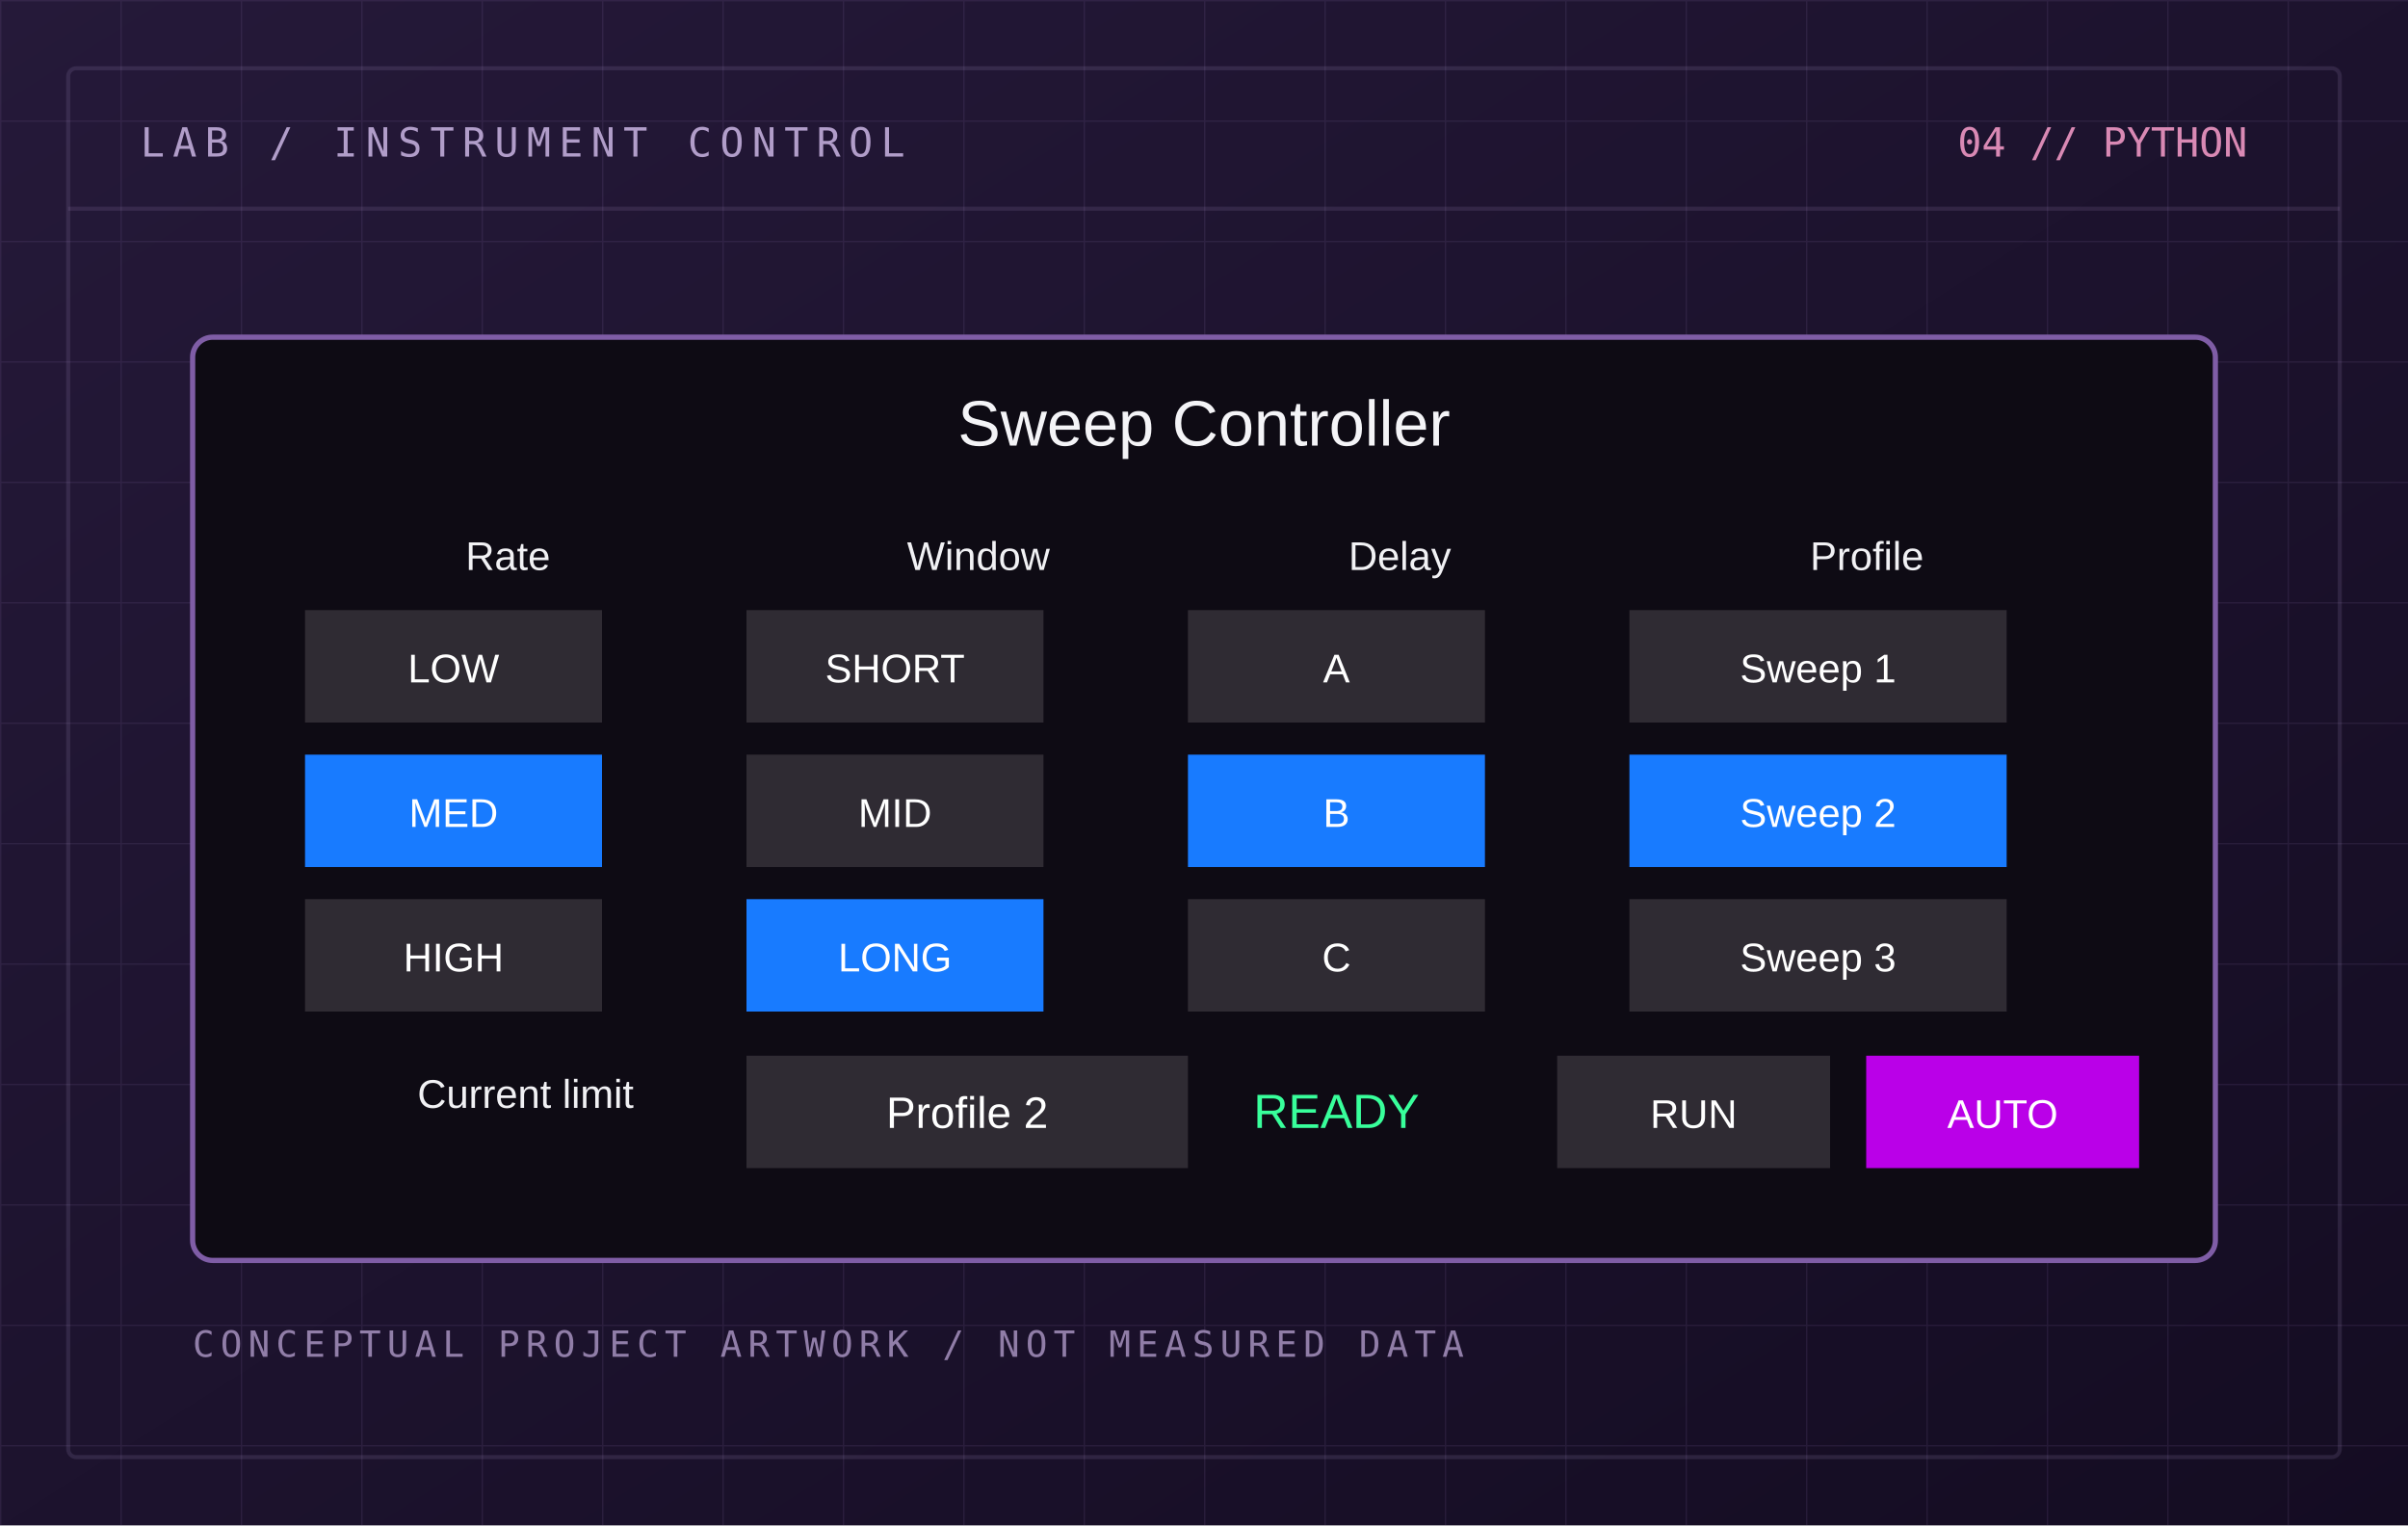
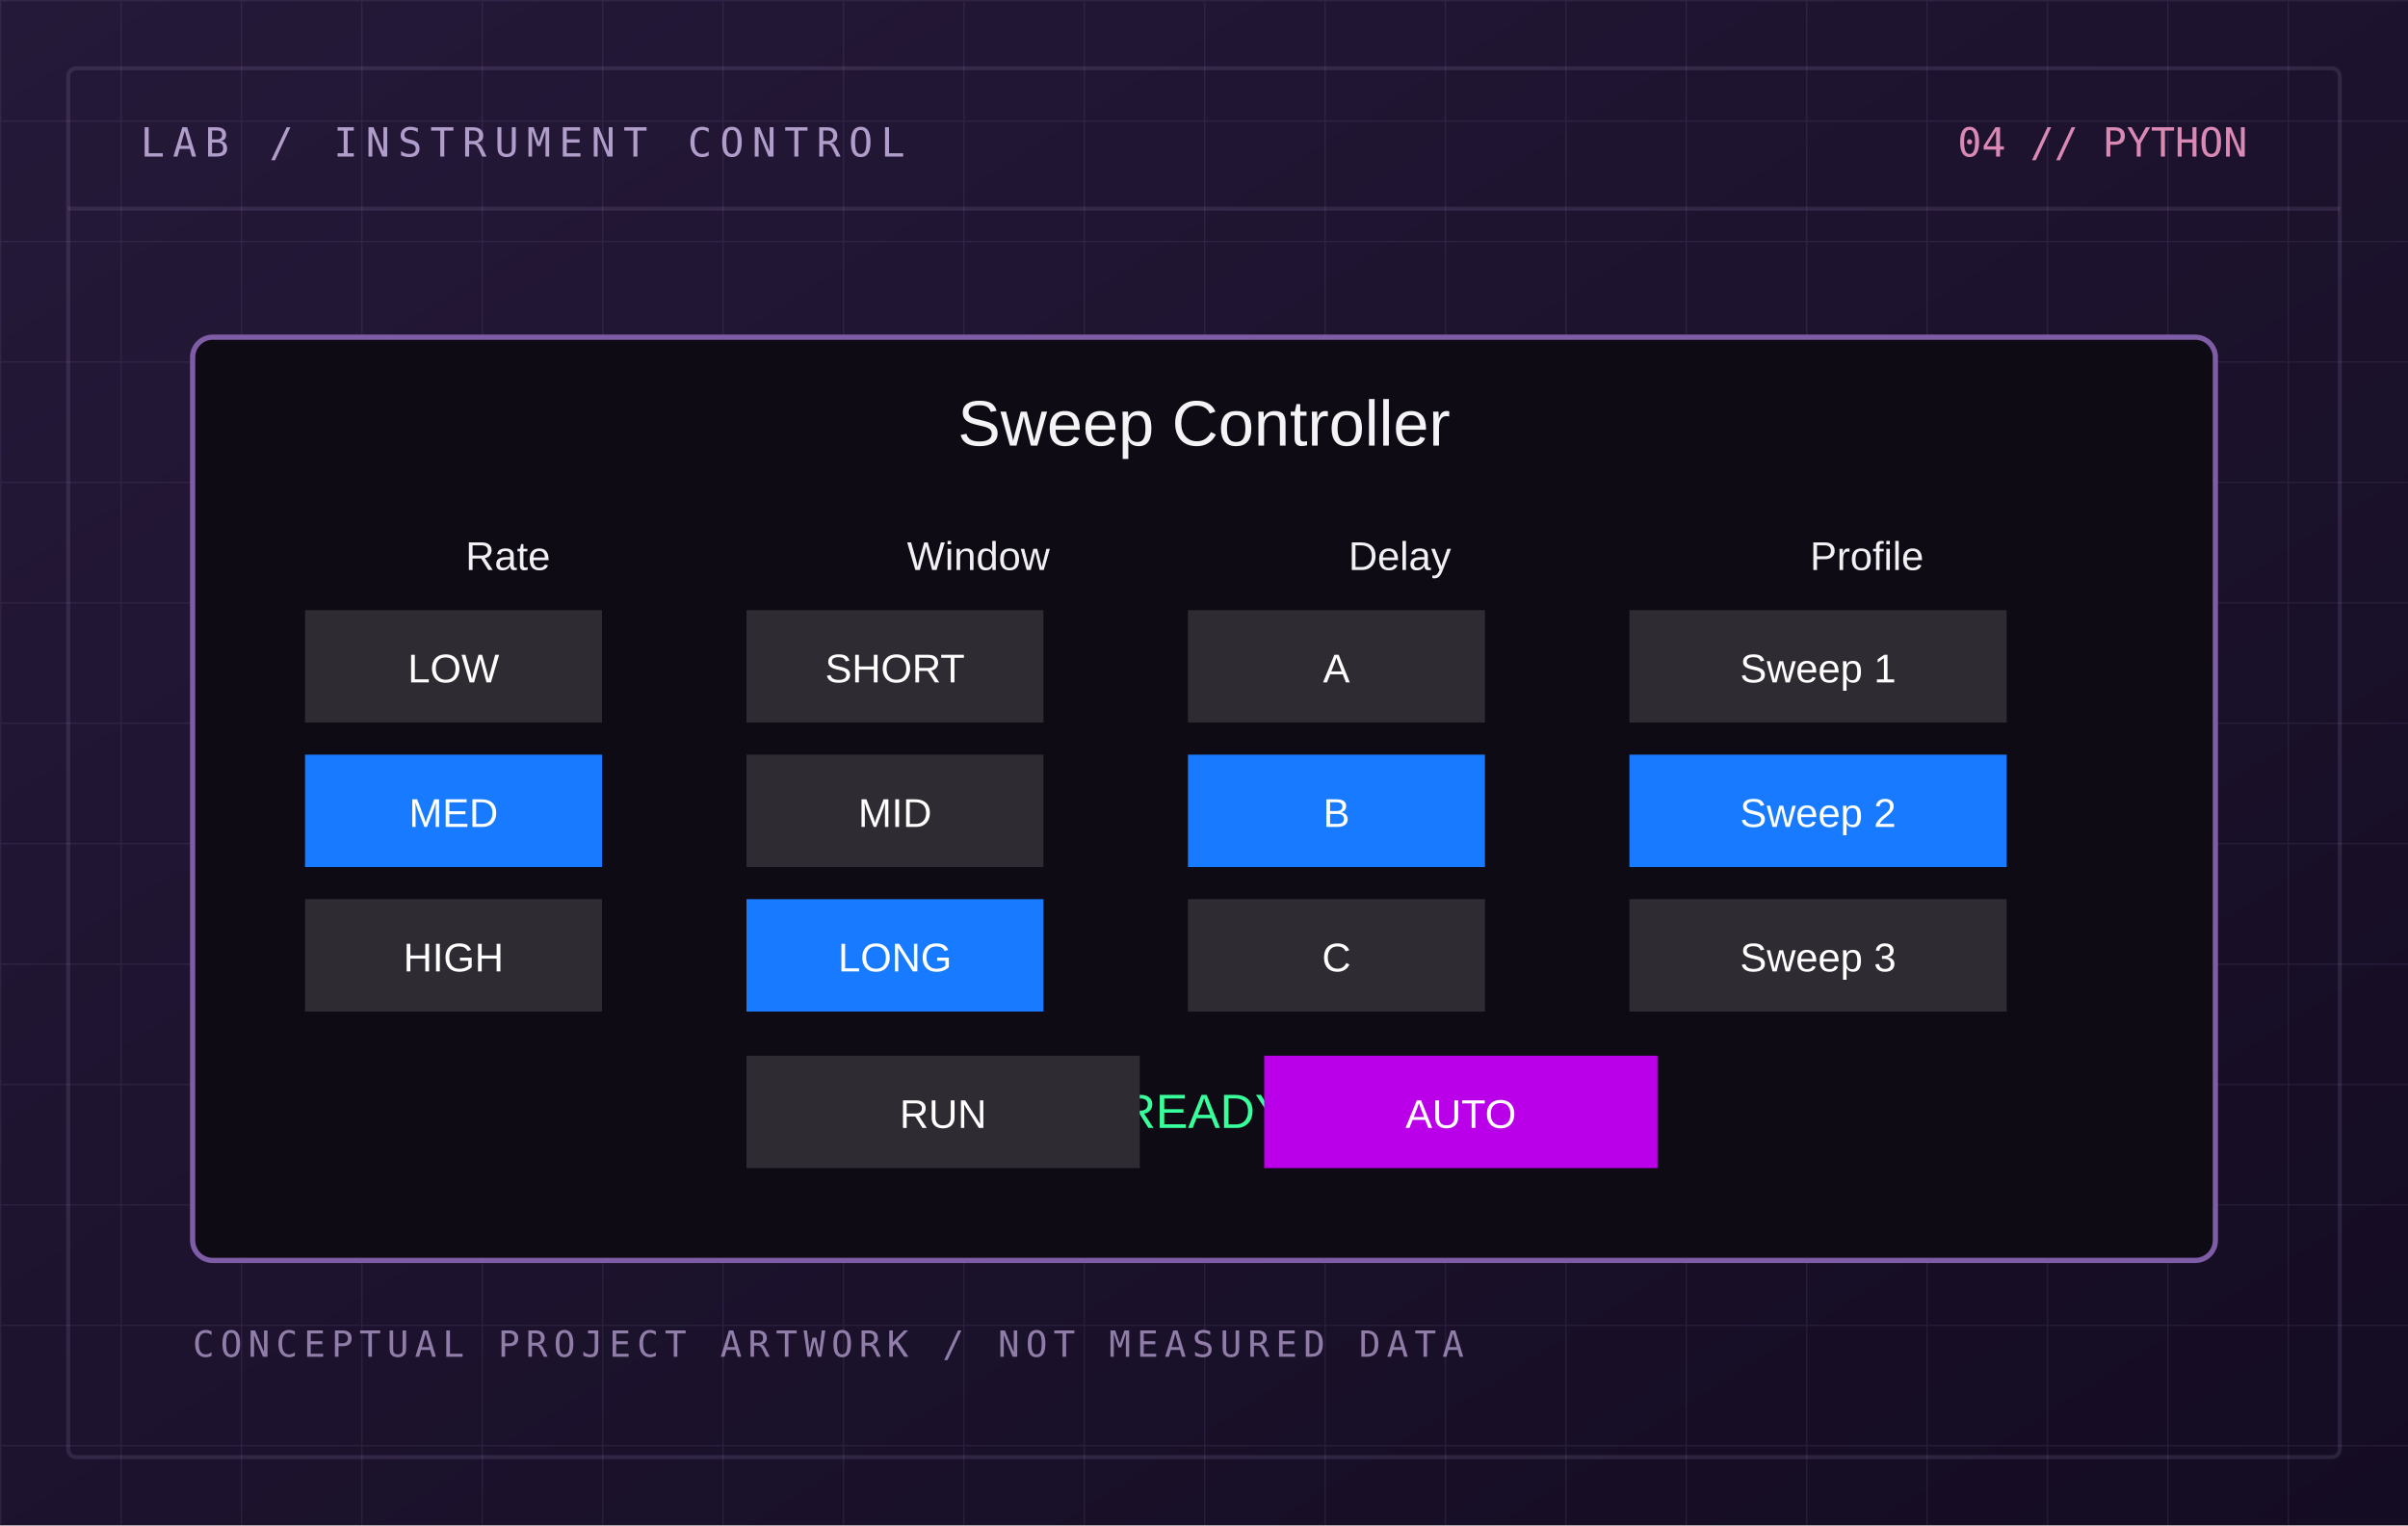
<svg xmlns="http://www.w3.org/2000/svg" width="600" height="380" viewBox="0 0 600 380" role="img" aria-label="Abstracted GUI-style illustration for oscilloscope automation">
  <defs>
    <pattern id="grid" width="30" height="30" patternUnits="userSpaceOnUse">
      <path d="M30 0H0V30" fill="none" stroke="#9e7ec3" stroke-width=".7" opacity=".12" />
    </pattern>
    <linearGradient id="base" x1="0" y1="0" x2="1" y2="1">
      <stop stop-color="#251939" />
      <stop offset="1" stop-color="#140c22" />
    </linearGradient>
  </defs>
  <rect width="600" height="380" fill="url(#base)" />
  <rect width="600" height="380" fill="url(#grid)" />
  <rect x="17" y="17" width="566" height="346" rx="2" fill="none" stroke="#a891c2" stroke-opacity=".16" />
  <path d="M17 52H583" stroke="#a891c2" stroke-opacity=".15" />
  <text x="35" y="39" font-family="monospace" font-size="10" fill="#b19dc9" letter-spacing="2">LAB / INSTRUMENT CONTROL</text>
  <text x="560" y="39" text-anchor="end" font-family="monospace" font-size="10" fill="#d989b4">04 // PYTHON</text>
  <rect x="48" y="84" width="504" height="230" rx="5" fill="#0e0b14" stroke="#7f5da6" stroke-width="1.3" />
  <text x="300" y="111" text-anchor="middle" font-family="Arial, sans-serif" font-size="16" fill="#f4f4f7">Sweep Controller</text>
  <g font-family="Arial, sans-serif" fill="#f1f1f4">
    <text x="116" y="142" font-size="10">Rate</text>
    <text x="226" y="142" font-size="10">Window</text>
    <text x="336" y="142" font-size="10">Delay</text>
    <text x="451" y="142" font-size="10">Profile</text>
  </g>
  <g>
    <rect x="76" y="152" width="74" height="28" fill="#2f2b33" />
    <rect x="76" y="188" width="74" height="28" fill="#187bff" />
    <rect x="76" y="224" width="74" height="28" fill="#2f2b33" />
    <rect x="186" y="152" width="74" height="28" fill="#2f2b33" />
    <rect x="186" y="188" width="74" height="28" fill="#2f2b33" />
    <rect x="186" y="224" width="74" height="28" fill="#187bff" />
    <rect x="296" y="152" width="74" height="28" fill="#2f2b33" />
    <rect x="296" y="188" width="74" height="28" fill="#187bff" />
    <rect x="296" y="224" width="74" height="28" fill="#2f2b33" />
    <rect x="406" y="152" width="94" height="28" fill="#2f2b33" />
    <rect x="406" y="188" width="94" height="28" fill="#187bff" />
    <rect x="406" y="224" width="94" height="28" fill="#2f2b33" />
  </g>
  <g font-family="Arial, sans-serif" font-size="10" fill="#ffffff">
    <text x="113" y="170" text-anchor="middle">LOW</text>
    <text x="113" y="206" text-anchor="middle">MED</text>
    <text x="113" y="242" text-anchor="middle">HIGH</text>
    <text x="223" y="170" text-anchor="middle">SHORT</text>
    <text x="223" y="206" text-anchor="middle">MID</text>
    <text x="223" y="242" text-anchor="middle">LONG</text>
    <text x="333" y="170" text-anchor="middle">A</text>
    <text x="333" y="206" text-anchor="middle">B</text>
    <text x="333" y="242" text-anchor="middle">C</text>
    <text x="453" y="170" text-anchor="middle">Sweep 1</text>
    <text x="453" y="206" text-anchor="middle">Sweep 2</text>
    <text x="453" y="242" text-anchor="middle">Sweep 3</text>
  </g>
-   <text x="104" y="276" font-family="Arial, sans-serif" font-size="10" fill="#f1f1f4">Current limit</text>
-   <rect x="186" y="263" width="110" height="28" fill="#2f2b33" />
-   <text x="241" y="281" text-anchor="middle" font-family="Arial, sans-serif" font-size="11" fill="#ffffff">Profile 2</text>
-   <text x="333" y="281" text-anchor="middle" font-family="Arial, sans-serif" font-size="12" fill="#38ff9b">READY</text>
-   <rect x="388" y="263" width="68" height="28" fill="#2f2b33" />
-   <rect x="465" y="263" width="68" height="28" fill="#ba00e8" />
+   <text x="300" y="281" text-anchor="middle" font-family="Arial, sans-serif" font-size="12" fill="#38ff9b">READY</text>
+   <rect x="186" y="263" width="98" height="28" fill="#2f2b33" />
+   <rect x="315" y="263" width="98" height="28" fill="#ba00e8" />
  <g font-family="Arial, sans-serif" font-size="10" fill="#ffffff">
-     <text x="422" y="281" text-anchor="middle">RUN</text>
-     <text x="499" y="281" text-anchor="middle">AUTO</text>
+     <text x="235" y="281" text-anchor="middle">RUN</text>
+     <text x="364" y="281" text-anchor="middle">AUTO</text>
  </g>
  <text x="48" y="338" font-family="monospace" font-size="9" fill="#ae98c7" opacity=".8" letter-spacing="1.5">CONCEPTUAL PROJECT ARTWORK / NOT MEASURED DATA</text>
</svg>
